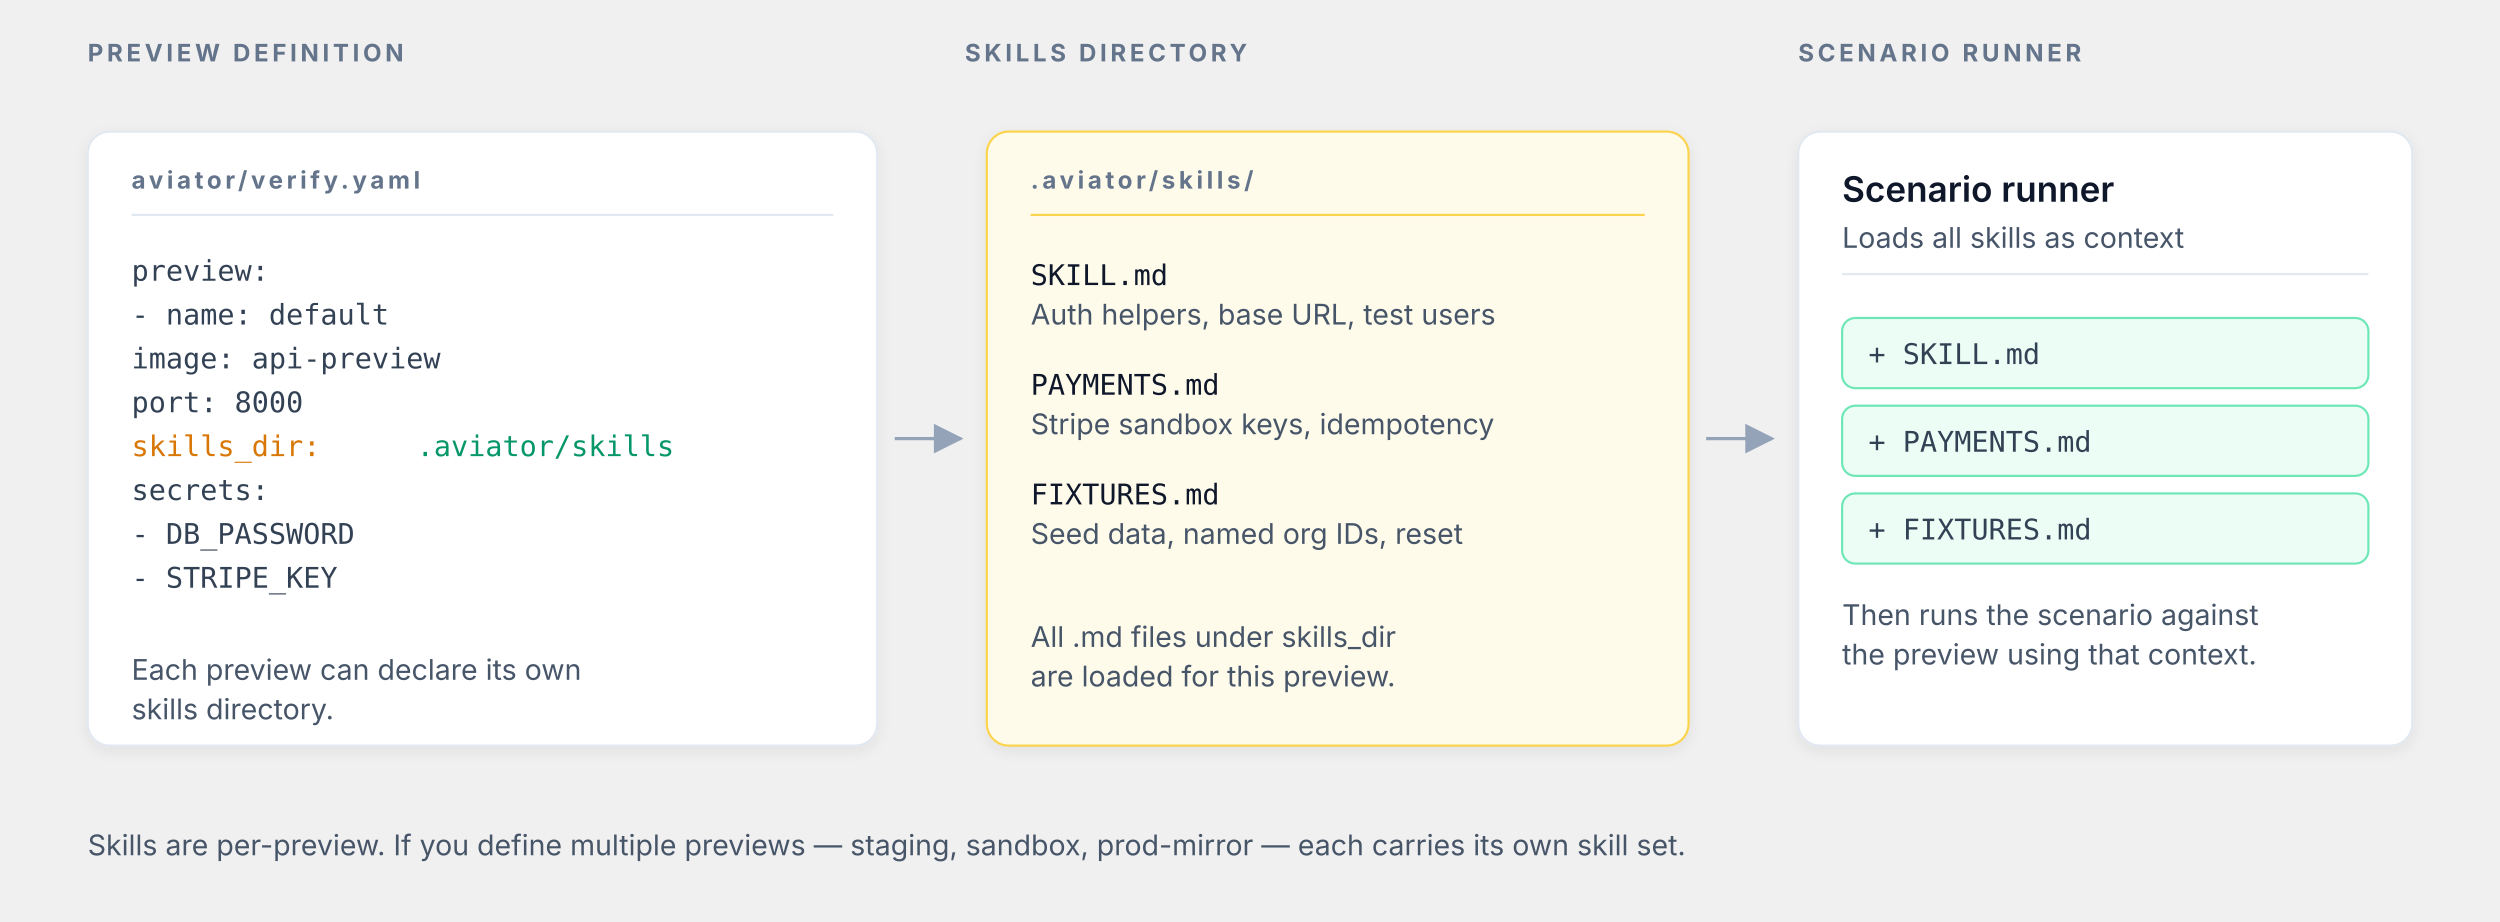
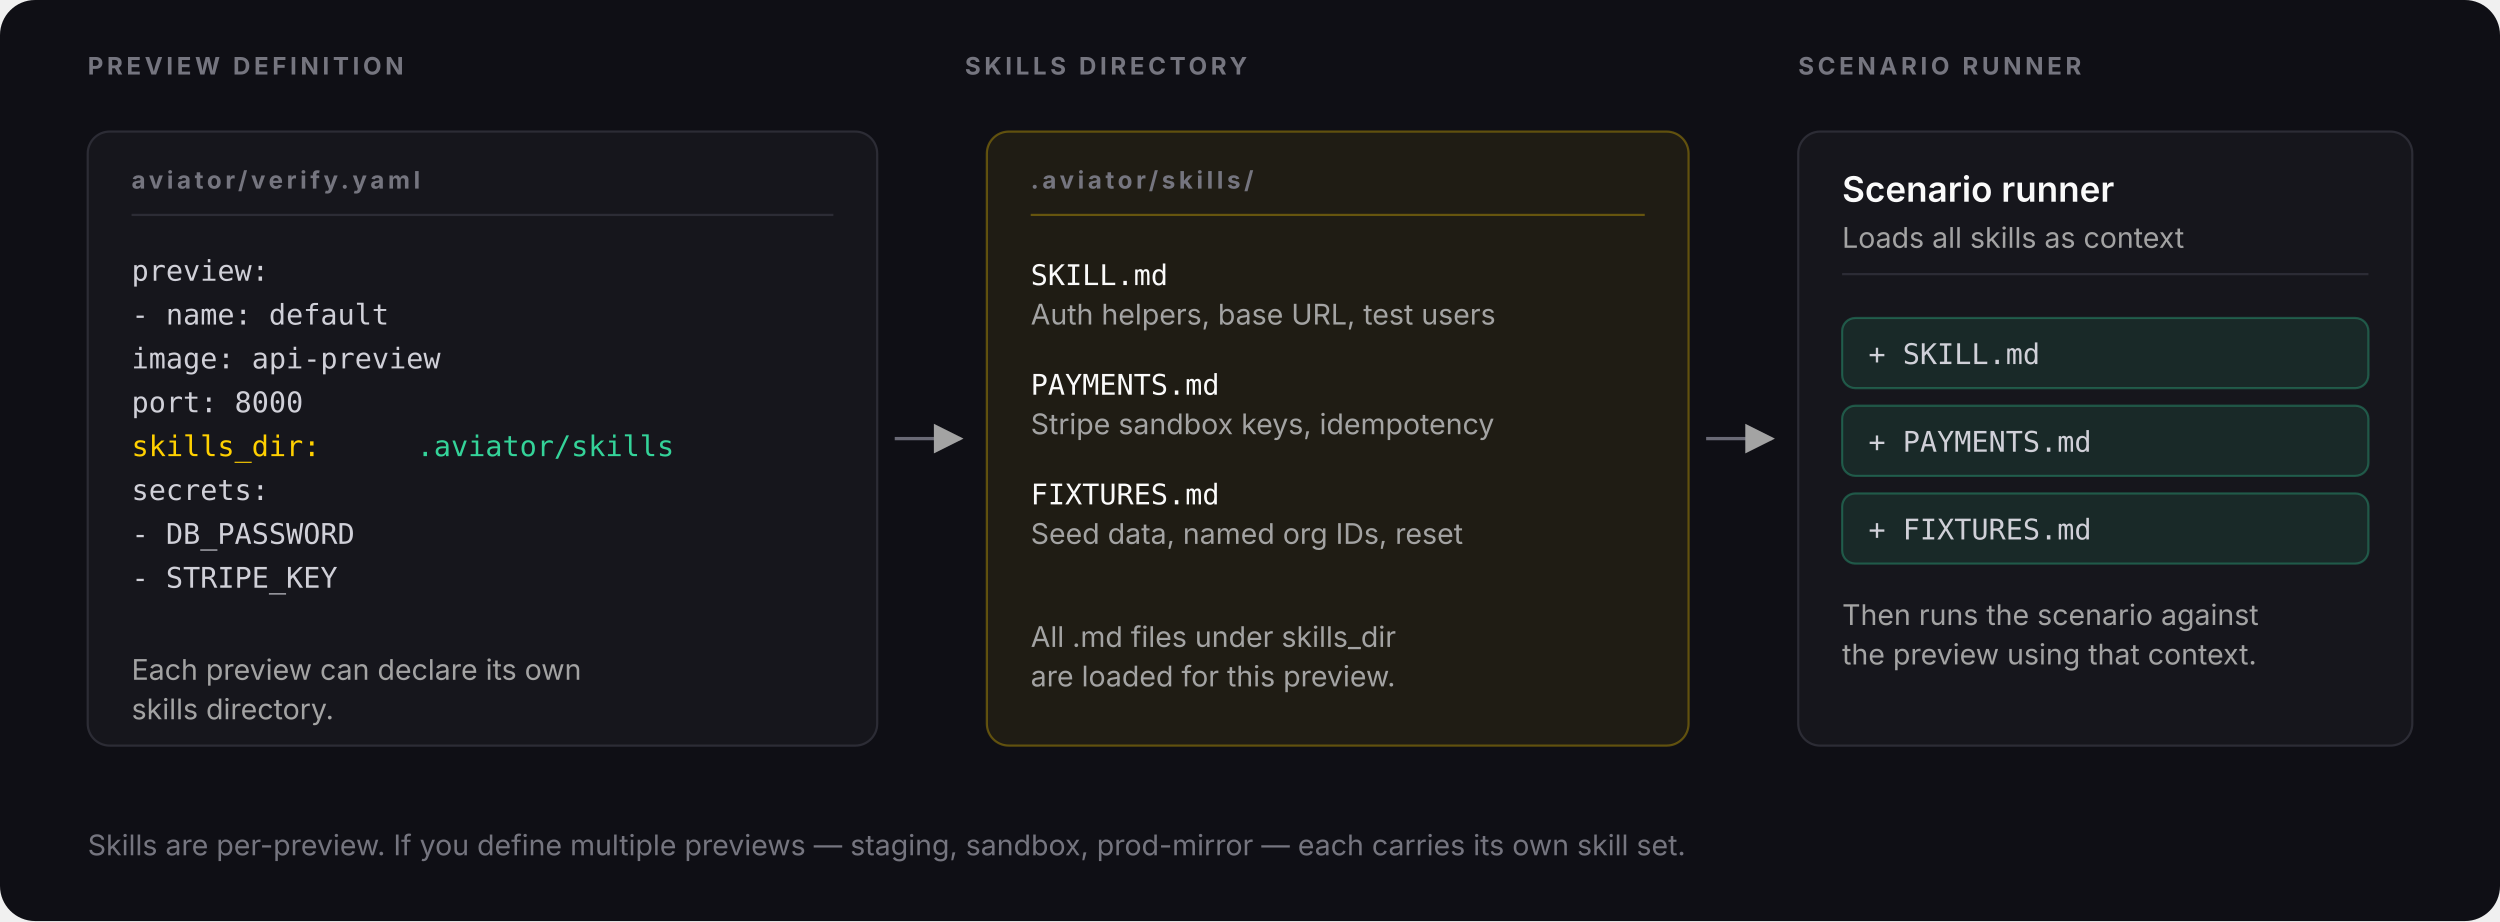
<svg xmlns="http://www.w3.org/2000/svg" viewBox="0 0 1140 420" role="img" aria-labelledby="title desc">
  <defs>
-     <filter id="card-shadow" x="-10%" y="-10%" width="120%" height="130%">
-       <feDropShadow dx="0" dy="2" stdDeviation="3" flood-opacity="0.07" />
-     </filter>
    <marker id="arrow" viewBox="0 0 10 10" refX="9" refY="5" markerWidth="9" markerHeight="9" orient="auto-start-reverse">
-       <path d="M 0 0 L 10 5 L 0 10 z" fill="#94a3b8" />
+       <path d="M 0 0 L 10 5 L 0 10 z" fill="#a3a3a3" />
    </marker>
    <style>
-       .ttl   { font: 600 16px -apple-system, "Segoe UI", system-ui, sans-serif; fill: #0f172a; }
-       .sub   { font: 400 13px -apple-system, "Segoe UI", system-ui, sans-serif; fill: #475569; }
-       .head  { font: 700 11px -apple-system, "Segoe UI", system-ui, sans-serif; letter-spacing: 0.15em; fill: #64748b; }
-       .mono  { font: 400 13px ui-monospace, SFMono-Regular, Menlo, monospace; fill: #334155; }
-       .key   { font: 400 13px ui-monospace, SFMono-Regular, Menlo, monospace; fill: #d97706; }
-       .val   { font: 400 13px ui-monospace, SFMono-Regular, Menlo, monospace; fill: #059669; }
-       .file  { font: 500 13px ui-monospace, SFMono-Regular, Menlo, monospace; fill: #0f172a; }
-       .card  { fill: #ffffff; stroke: #e2e8f0; stroke-width: 1; }
-       .accent{ fill: #fffbeb; stroke: #fcd34d; stroke-width: 1; }
-       .chip-em { fill: #ecfdf5; stroke: #6ee7b7; stroke-width: 1; }
-       .rail  { stroke: #94a3b8; stroke-width: 1.5; fill: none; }
+       .surface { fill: #0f0f15; }
+       .card    { fill: #16161c; stroke: #2c2c35; stroke-width: 1; }
+       .ttl     { font: 600 16px -apple-system, "Segoe UI", system-ui, sans-serif; fill: #fafafa; }
+       .sub     { font: 400 13px -apple-system, "Segoe UI", system-ui, sans-serif; fill: #a3a3a3; }
+       .head    { font: 700 11px -apple-system, "Segoe UI", system-ui, sans-serif; letter-spacing: 0.15em; fill: #75757f; }
+       .mono    { font: 400 13px ui-monospace, SFMono-Regular, Menlo, monospace; fill: #d0d0d8; }
+       .key     { font: 400 13px ui-monospace, SFMono-Regular, Menlo, monospace; fill: #ffd000; }
+       .val     { font: 400 13px ui-monospace, SFMono-Regular, Menlo, monospace; fill: #34d399; }
+       .file    { font: 500 13px ui-monospace, SFMono-Regular, Menlo, monospace; fill: #fafafa; }
+       .foot    { font: 400 13px -apple-system, "Segoe UI", system-ui, sans-serif; fill: #75757f; }
+       .rail    { stroke: #6a6a76; stroke-width: 1.5; fill: none; }
    </style>
  </defs>
-   <text class="head" x="40" y="28">PREVIEW DEFINITION</text>
-   <text class="head" x="440" y="28">SKILLS DIRECTORY</text>
-   <text class="head" x="820" y="28">SCENARIO RUNNER</text>
-   <g filter="url(#card-shadow)">
-     <rect class="card" x="40" y="60" width="360" height="280" rx="10" />
-   </g>
-   <text class="head" x="60" y="86" fill="#94a3b8">aviator/verify.yaml</text>
-   <line x1="60" y1="98" x2="380" y2="98" stroke="#e2e8f0" />
+   <rect class="surface" x="0" y="0" width="1140" height="420" rx="16" />
+   <text class="head" x="40" y="34">PREVIEW DEFINITION</text>
+   <text class="head" x="440" y="34">SKILLS DIRECTORY</text>
+   <text class="head" x="820" y="34">SCENARIO RUNNER</text>
+   <rect class="card" x="40" y="60" width="360" height="280" rx="10" />
+   <text class="head" x="60" y="86">aviator/verify.yaml</text>
+   <line x1="60" y1="98" x2="380" y2="98" stroke="#2c2c35" />
  <text class="mono" x="60" y="128">preview:</text>
  <text class="mono" x="60" y="148">  - name: default</text>
  <text class="mono" x="60" y="168">    image: api-preview</text>
  <text class="mono" x="60" y="188">    port: 8000</text>
  <text class="key" x="60" y="208">    skills_dir:</text>
  <text class="val" x="190" y="208">.aviator/skills</text>
  <text class="mono" x="60" y="228">    secrets:</text>
  <text class="mono" x="60" y="248">      - DB_PASSWORD</text>
  <text class="mono" x="60" y="268">      - STRIPE_KEY</text>
  <text class="sub" x="60" y="310">Each preview can declare its own</text>
  <text class="sub" x="60" y="328">skills directory.</text>
  <line class="rail" x1="408" y1="200" x2="438" y2="200" marker-end="url(#arrow)" />
-   <g filter="url(#card-shadow)">
-     <rect class="accent" x="450" y="60" width="320" height="280" rx="10" />
-   </g>
-   <text class="head" x="470" y="86" fill="#94a3b8">.aviator/skills/</text>
-   <line x1="470" y1="98" x2="750" y2="98" stroke="#fcd34d" />
+   <rect x="450" y="60" width="320" height="280" rx="10" fill="#ffd000" fill-opacity="0.07" stroke="#ffd000" stroke-opacity="0.32" stroke-width="1" />
+   <text class="head" x="470" y="86">.aviator/skills/</text>
+   <line x1="470" y1="98" x2="750" y2="98" stroke="#ffd000" stroke-opacity="0.32" />
  <text class="file" x="470" y="130">SKILL.md</text>
  <text class="sub" x="470" y="148">Auth helpers, base URL, test users</text>
  <text class="file" x="470" y="180">PAYMENTS.md</text>
  <text class="sub" x="470" y="198">Stripe sandbox keys, idempotency</text>
  <text class="file" x="470" y="230">FIXTURES.md</text>
  <text class="sub" x="470" y="248">Seed data, named org IDs, reset</text>
-   <text class="sub" x="470" y="295" fill="#64748b">All .md files under skills_dir</text>
-   <text class="sub" x="470" y="313" fill="#64748b">are loaded for this preview.</text>
+   <text class="sub" x="470" y="295">All .md files under skills_dir</text>
+   <text class="sub" x="470" y="313">are loaded for this preview.</text>
  <line class="rail" x1="778" y1="200" x2="808" y2="200" marker-end="url(#arrow)" />
-   <g filter="url(#card-shadow)">
-     <rect class="card" x="820" y="60" width="280" height="280" rx="10" />
-   </g>
+   <rect class="card" x="820" y="60" width="280" height="280" rx="10" />
  <text class="ttl" x="840" y="92">Scenario runner</text>
  <text class="sub" x="840" y="113">Loads all skills as context</text>
-   <line x1="840" y1="125" x2="1080" y2="125" stroke="#e2e8f0" />
-   <rect class="chip-em" x="840" y="145" width="240" height="32" rx="6" />
-   <text class="mono" x="852" y="166" fill="#065f46">+ SKILL.md</text>
-   <rect class="chip-em" x="840" y="185" width="240" height="32" rx="6" />
-   <text class="mono" x="852" y="206" fill="#065f46">+ PAYMENTS.md</text>
-   <rect class="chip-em" x="840" y="225" width="240" height="32" rx="6" />
-   <text class="mono" x="852" y="246" fill="#065f46">+ FIXTURES.md</text>
+   <line x1="840" y1="125" x2="1080" y2="125" stroke="#2c2c35" />
+   <rect x="840" y="145" width="240" height="32" rx="6" fill="#34d399" fill-opacity="0.10" stroke="#34d399" stroke-opacity="0.32" stroke-width="1" />
+   <text class="mono" x="852" y="166" fill="#34d399">+ SKILL.md</text>
+   <rect x="840" y="185" width="240" height="32" rx="6" fill="#34d399" fill-opacity="0.10" stroke="#34d399" stroke-opacity="0.32" stroke-width="1" />
+   <text class="mono" x="852" y="206" fill="#34d399">+ PAYMENTS.md</text>
+   <rect x="840" y="225" width="240" height="32" rx="6" fill="#34d399" fill-opacity="0.10" stroke="#34d399" stroke-opacity="0.32" stroke-width="1" />
+   <text class="mono" x="852" y="246" fill="#34d399">+ FIXTURES.md</text>
  <text class="sub" x="840" y="285">Then runs the scenario against</text>
  <text class="sub" x="840" y="303">the preview using that context.</text>
-   <text class="sub" x="40" y="390" fill="#64748b">Skills are per-preview. If you define multiple previews — staging, sandbox, prod-mirror — each carries its own skill set.</text>
+   <text class="foot" x="40" y="390">Skills are per-preview. If you define multiple previews — staging, sandbox, prod-mirror — each carries its own skill set.</text>
</svg>
